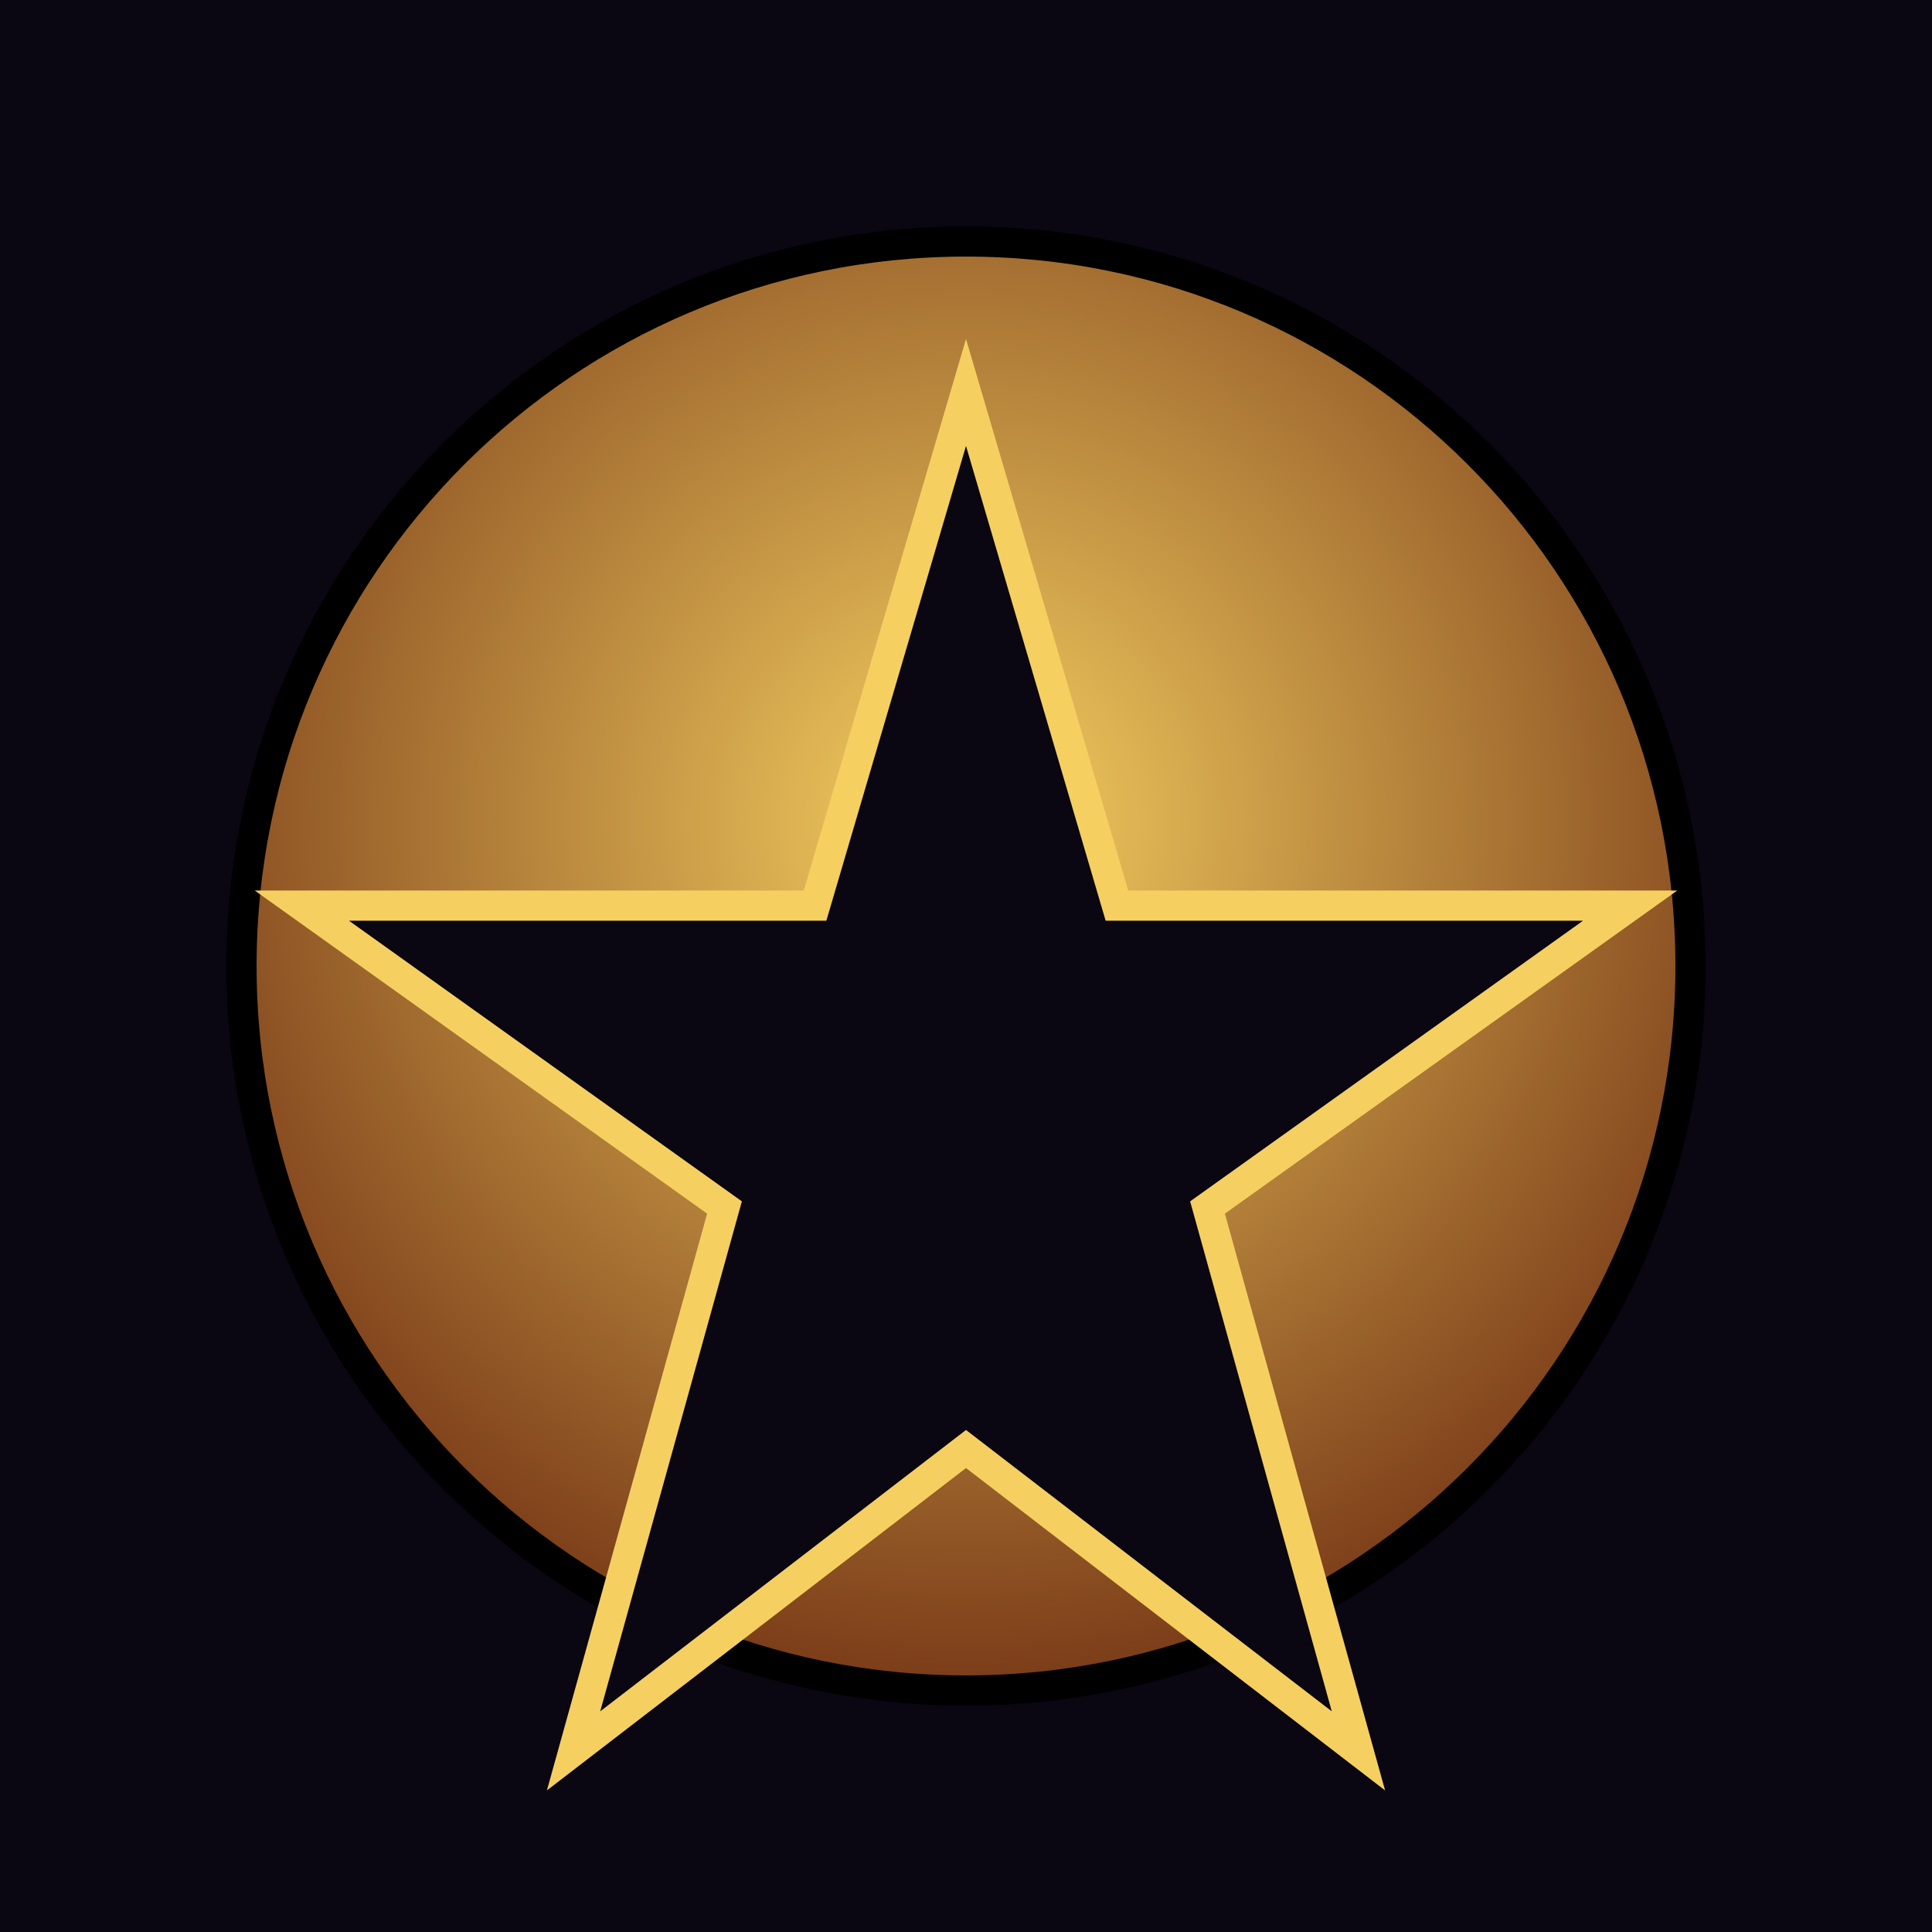
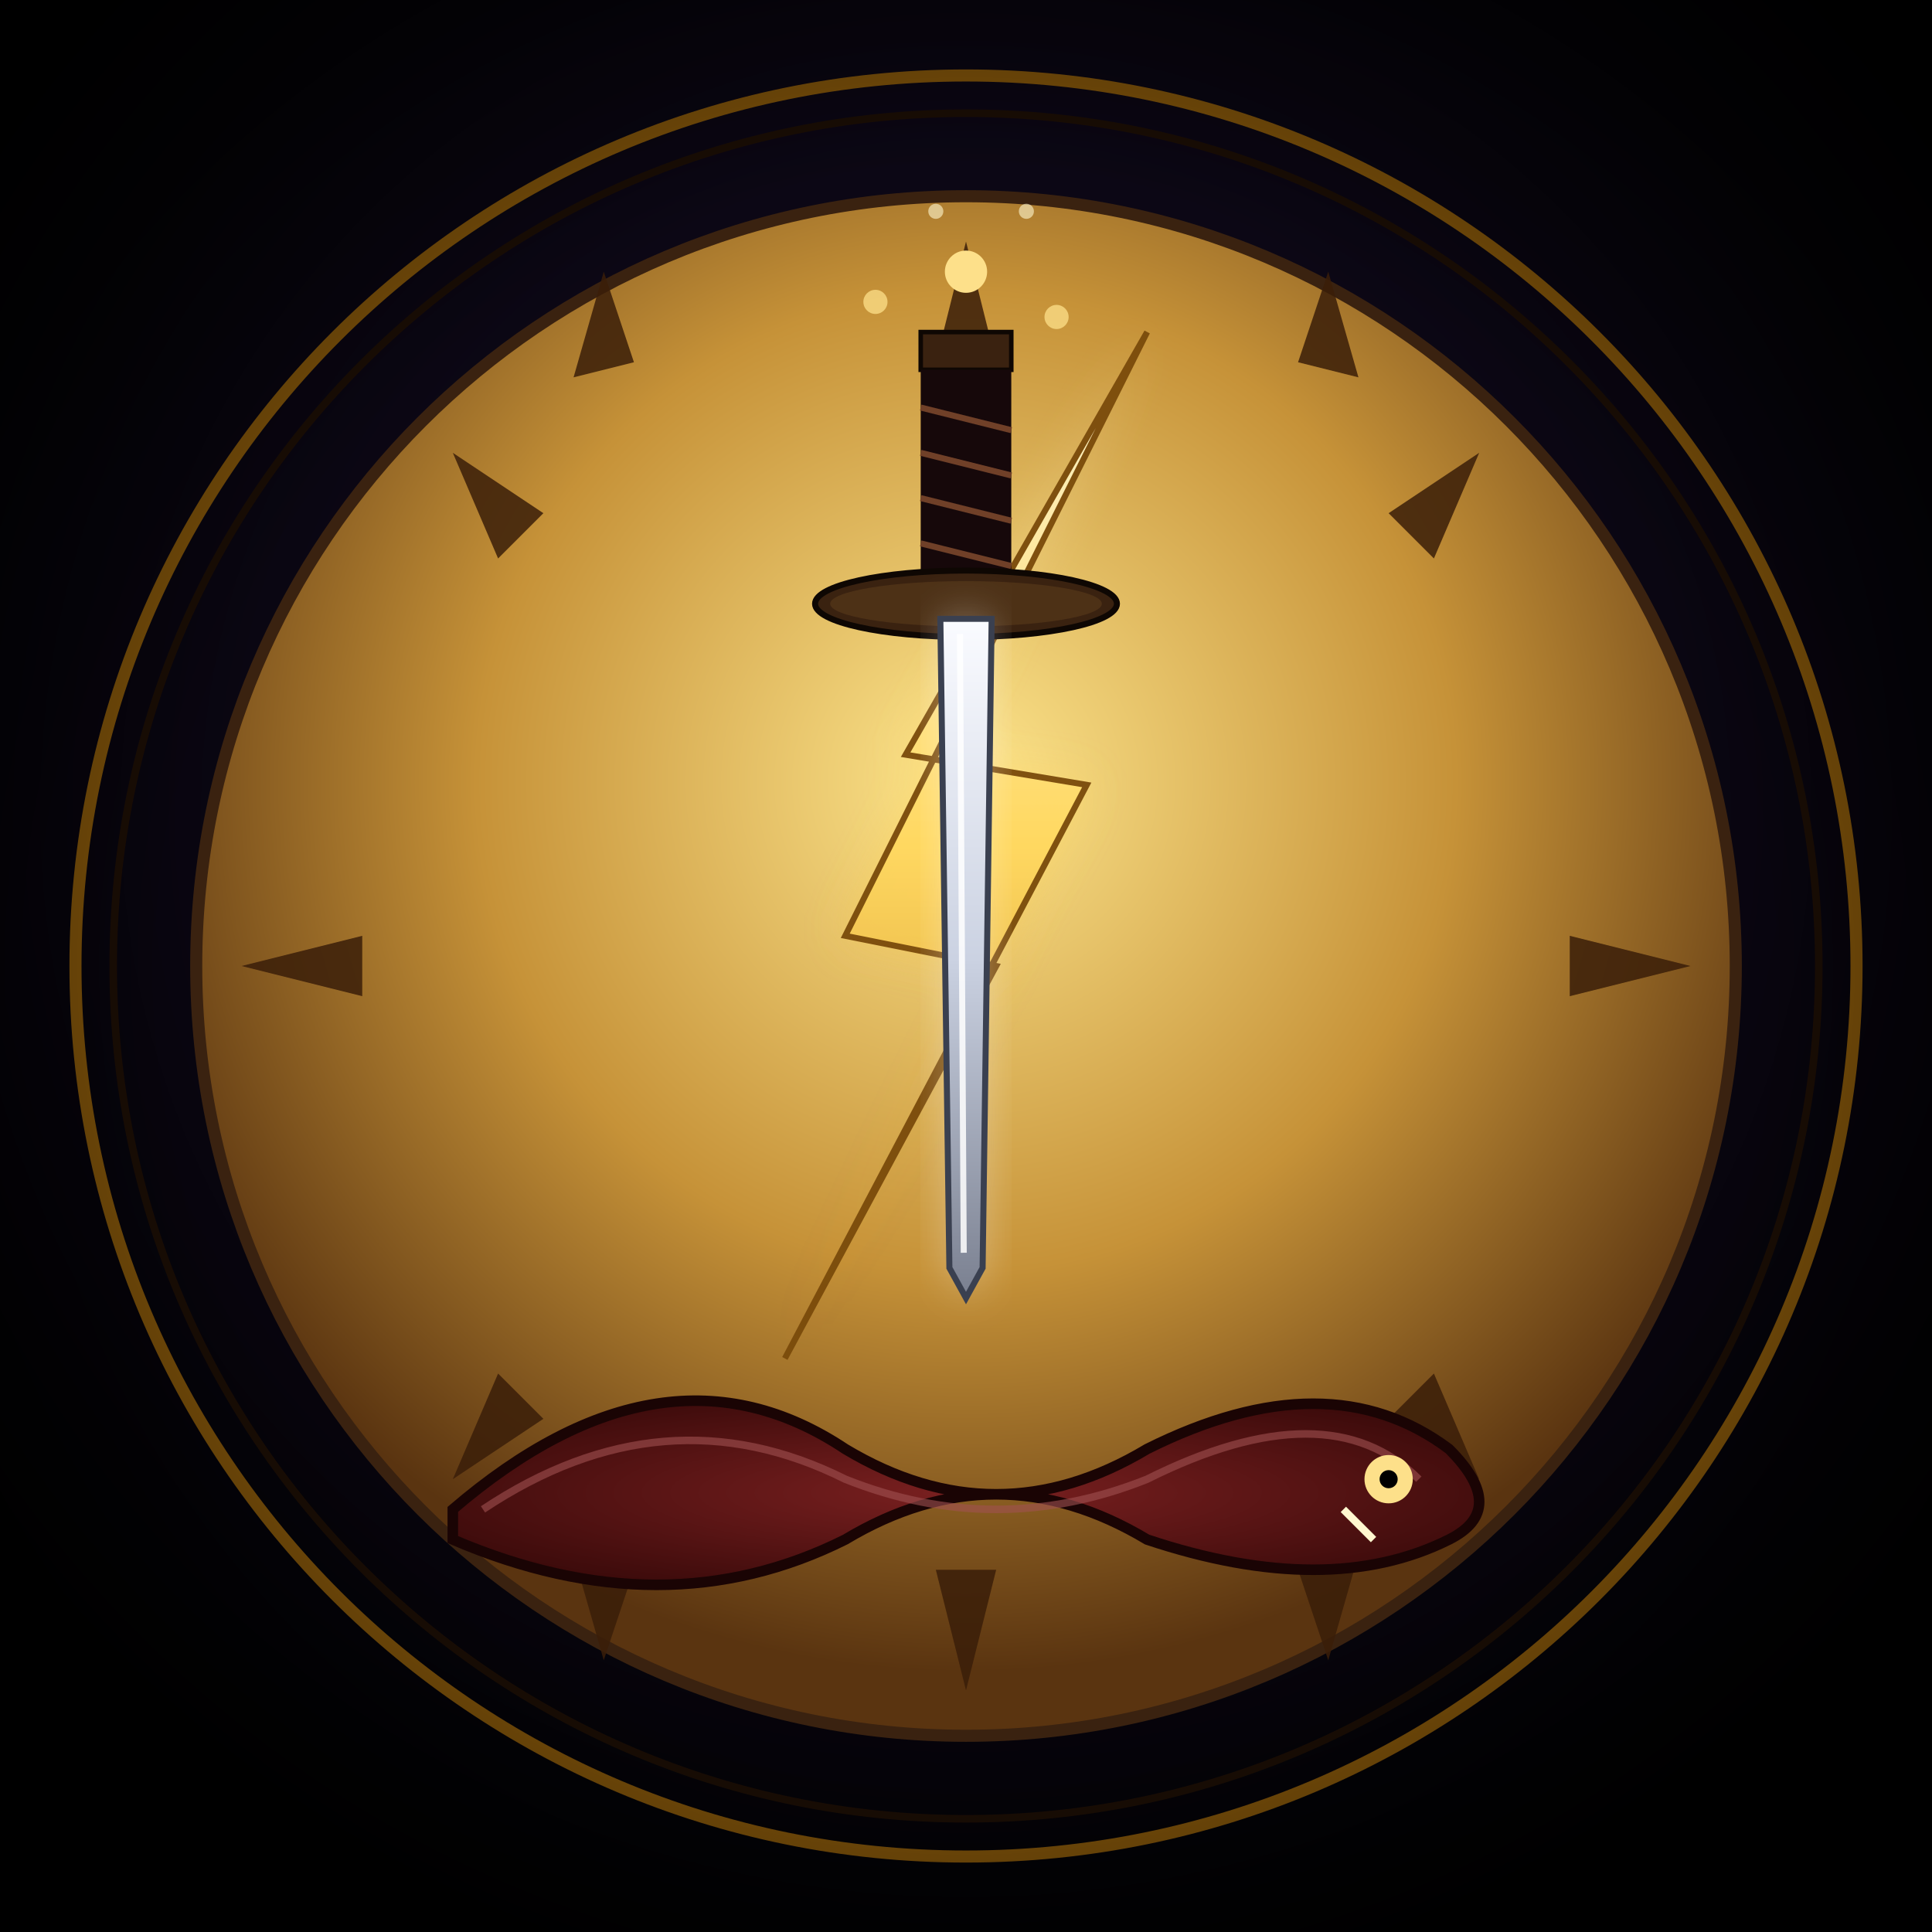
<svg xmlns="http://www.w3.org/2000/svg" viewBox="0 0 128 128">
  <defs>
-     <radialGradient id="g" cx="50%" cy="40%" r="60%">
-       <stop offset="0%" stop-color="#f5d061" />
-       <stop offset="100%" stop-color="#7a3b18" />
+     <radialGradient id="bg" cx="50%" cy="42%" r="62%">
+       <stop offset="0%" stop-color="#1a0d2a" />
+       <stop offset="60%" stop-color="#0a0612" />
+       <stop offset="100%" stop-color="#000000" />
    </radialGradient>
+     <radialGradient id="medallion" cx="50%" cy="38%" r="58%">
+       <stop offset="0%" stop-color="#fde58c" />
+       <stop offset="55%" stop-color="#c69238" />
+       <stop offset="100%" stop-color="#5a3410" />
+     </radialGradient>
+     <linearGradient id="blade" x1="50%" y1="0%" x2="50%" y2="100%">
+       <stop offset="0%" stop-color="#fafbff" />
+       <stop offset="50%" stop-color="#cbd2e2" />
+       <stop offset="100%" stop-color="#7a8090" />
+     </linearGradient>
+     <linearGradient id="bolt" x1="0%" y1="0%" x2="0%" y2="100%">
+       <stop offset="0%" stop-color="#fff8d8" />
+       <stop offset="50%" stop-color="#ffd860" />
+       <stop offset="100%" stop-color="#c98018" />
+     </linearGradient>
+     <radialGradient id="serpent" cx="50%" cy="50%" r="60%">
+       <stop offset="0%" stop-color="#7a2020" />
+       <stop offset="100%" stop-color="#3a0a0a" />
+     </radialGradient>
+     <filter id="glow" x="-50%" y="-50%" width="200%" height="200%">
+       <feGaussianBlur stdDeviation="1.4" />
+     </filter>
  </defs>
-   <rect width="128" height="128" fill="#0a0612" />
-   <circle cx="64" cy="64" r="48" fill="url(#g)" stroke="#000" stroke-width="2" />
-   <path d="M64 26 L74 60 L108 60 L80 80 L90 116 L64 96 L38 116 L48 80 L20 60 L54 60 Z" fill="#0a0612" stroke="#f5d061" stroke-width="2" />
+   <rect width="128" height="128" fill="url(#bg)" />
+   <circle cx="64" cy="64" r="59" fill="none" stroke="#7a4f0a" stroke-width="0.8" />
+   <circle cx="64" cy="64" r="56.5" fill="none" stroke="#1a0d04" stroke-width="0.5" />
+   <circle cx="64" cy="64" r="51" fill="url(#medallion)" stroke="#3a2210" stroke-width="0.8" />
+   <g fill="#3a1d08" opacity="0.85">
+     <path d="M64 16 L62 24 L66 24 Z" />
+     <path d="M64 112 L62 104 L66 104 Z" />
+     <path d="M16 64 L24 62 L24 66 Z" />
+     <path d="M112 64 L104 62 L104 66 Z" />
+     <path d="M30 30 L36 34 L33 37 Z" />
+     <path d="M98 30 L92 34 L95 37 Z" />
+     <path d="M30 98 L33 91 L36 94 Z" />
+     <path d="M98 98 L95 91 L92 94 Z" />
+     <path d="M88 18 L86 24 L90 25 Z" />
+     <path d="M40 18 L42 24 L38 25 Z" />
+     <path d="M88 110 L90 103 L86 104 Z" />
+     <path d="M40 110 L38 103 L42 104 Z" />
+   </g>
+   <g filter="url(#glow)">
+     <path d="M76 22 L60 50 L72 52 L52 90 L66 64 L56 62 Z" fill="url(#bolt)" opacity="0.55" />
+   </g>
+   <path d="M76 22 L60 50 L72 52 L52 90 L66 64 L56 62 Z" fill="url(#bolt)" stroke="#7a4a0a" stroke-width="0.4" opacity="0.95" />
+   <path d="M30 100            Q44 88 56 96            Q66 102 76 96            Q88 90 96 96            Q100 100 96 102            Q88 106 76 102            Q66 96 56 102            Q44 108 30 102            Z" fill="url(#serpent)" stroke="#1a0404" stroke-width="0.7" />
+   <path d="M32 100 Q44 92 56 98 Q66 102 76 98 Q88 92 94 98" fill="none" stroke="#a05050" stroke-width="0.5" opacity="0.6" />
+   <circle cx="92" cy="98" r="1.6" fill="#fde08a" />
+   <circle cx="92" cy="98" r="0.6" fill="#000" />
+   <path d="M89 100 L91 102" stroke="#fff8d0" stroke-width="0.5" />
+   <rect x="61" y="22" width="6" height="2.5" fill="#3a2210" stroke="#0e0703" stroke-width="0.3" />
+   <rect x="61" y="24.5" width="6" height="14" fill="#16080a" />
+   <line x1="61" y1="27" x2="67" y2="28.5" stroke="#704028" stroke-width="0.4" />
+   <line x1="61" y1="30" x2="67" y2="31.5" stroke="#704028" stroke-width="0.4" />
+   <line x1="61" y1="33" x2="67" y2="34.5" stroke="#704028" stroke-width="0.4" />
+   <line x1="61" y1="36" x2="67" y2="37.5" stroke="#704028" stroke-width="0.4" />
+   <ellipse cx="64" cy="40" rx="10" ry="2.2" fill="#3a2210" stroke="#0e0703" stroke-width="0.4" />
+   <ellipse cx="64" cy="40" rx="9" ry="1.5" fill="#5a3a1a" opacity="0.6" />
+   <g filter="url(#glow)">
+     <path d="M62.5 41 L65.5 41 L65 84 L64 86 L63 84 Z" fill="#fafbff" opacity="0.4" />
+   </g>
+   <path d="M62.3 41 L65.7 41 L65.1 84 L64 86 L62.9 84 Z" fill="url(#blade)" stroke="#3a4050" stroke-width="0.4" />
+   <line x1="63.6" y1="42" x2="63.85" y2="83" stroke="#ffffff" stroke-width="0.4" opacity="0.85" />
+   <circle cx="64" cy="18" r="1.4" fill="#fde08a" />
+   <circle cx="58" cy="20" r="0.8" fill="#fde08a" opacity="0.75" />
+   <circle cx="70" cy="21" r="0.8" fill="#fde08a" opacity="0.75" />
+   <circle cx="62" cy="14" r="0.5" fill="#fff8d0" opacity="0.6" />
+   <circle cx="68" cy="14" r="0.5" fill="#fff8d0" opacity="0.6" />
+   <radialGradient id="vignette" cx="50%" cy="50%" r="58%">
+     <stop offset="70%" stop-color="#000000" stop-opacity="0" />
+     <stop offset="100%" stop-color="#000000" stop-opacity="0.55" />
+   </radialGradient>
+   <rect width="128" height="128" fill="url(#vignette)" pointer-events="none" />
</svg>
